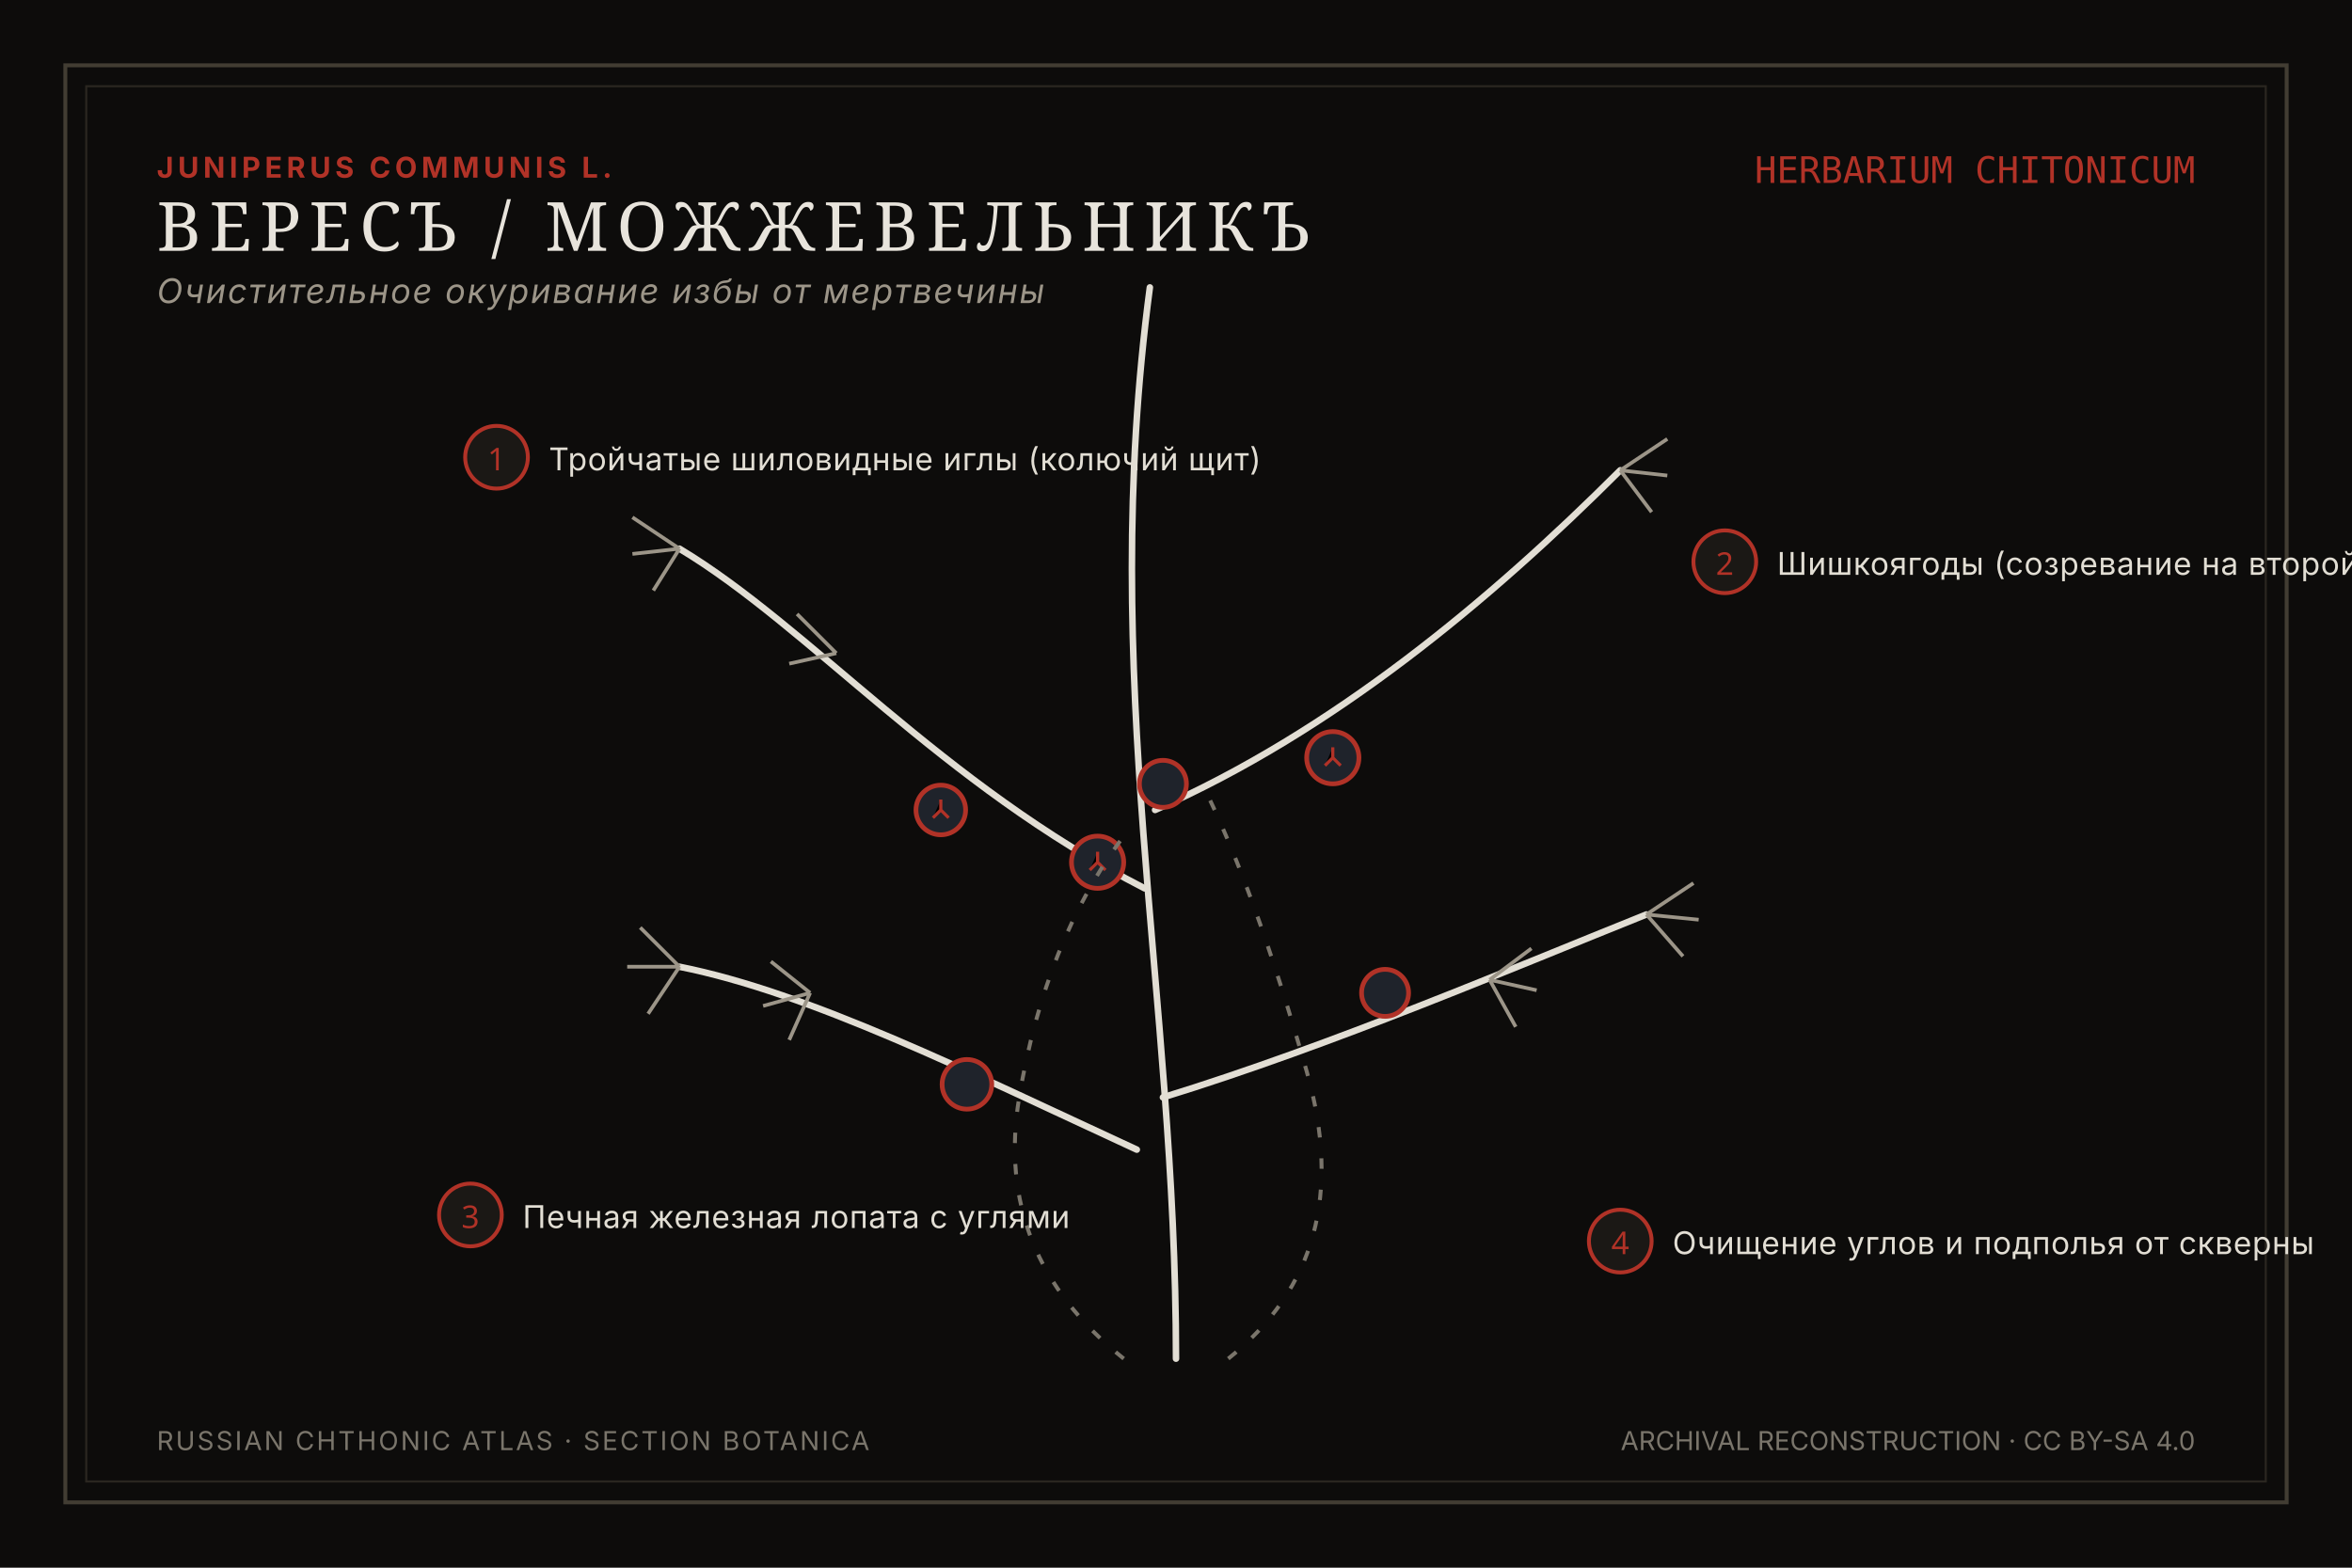
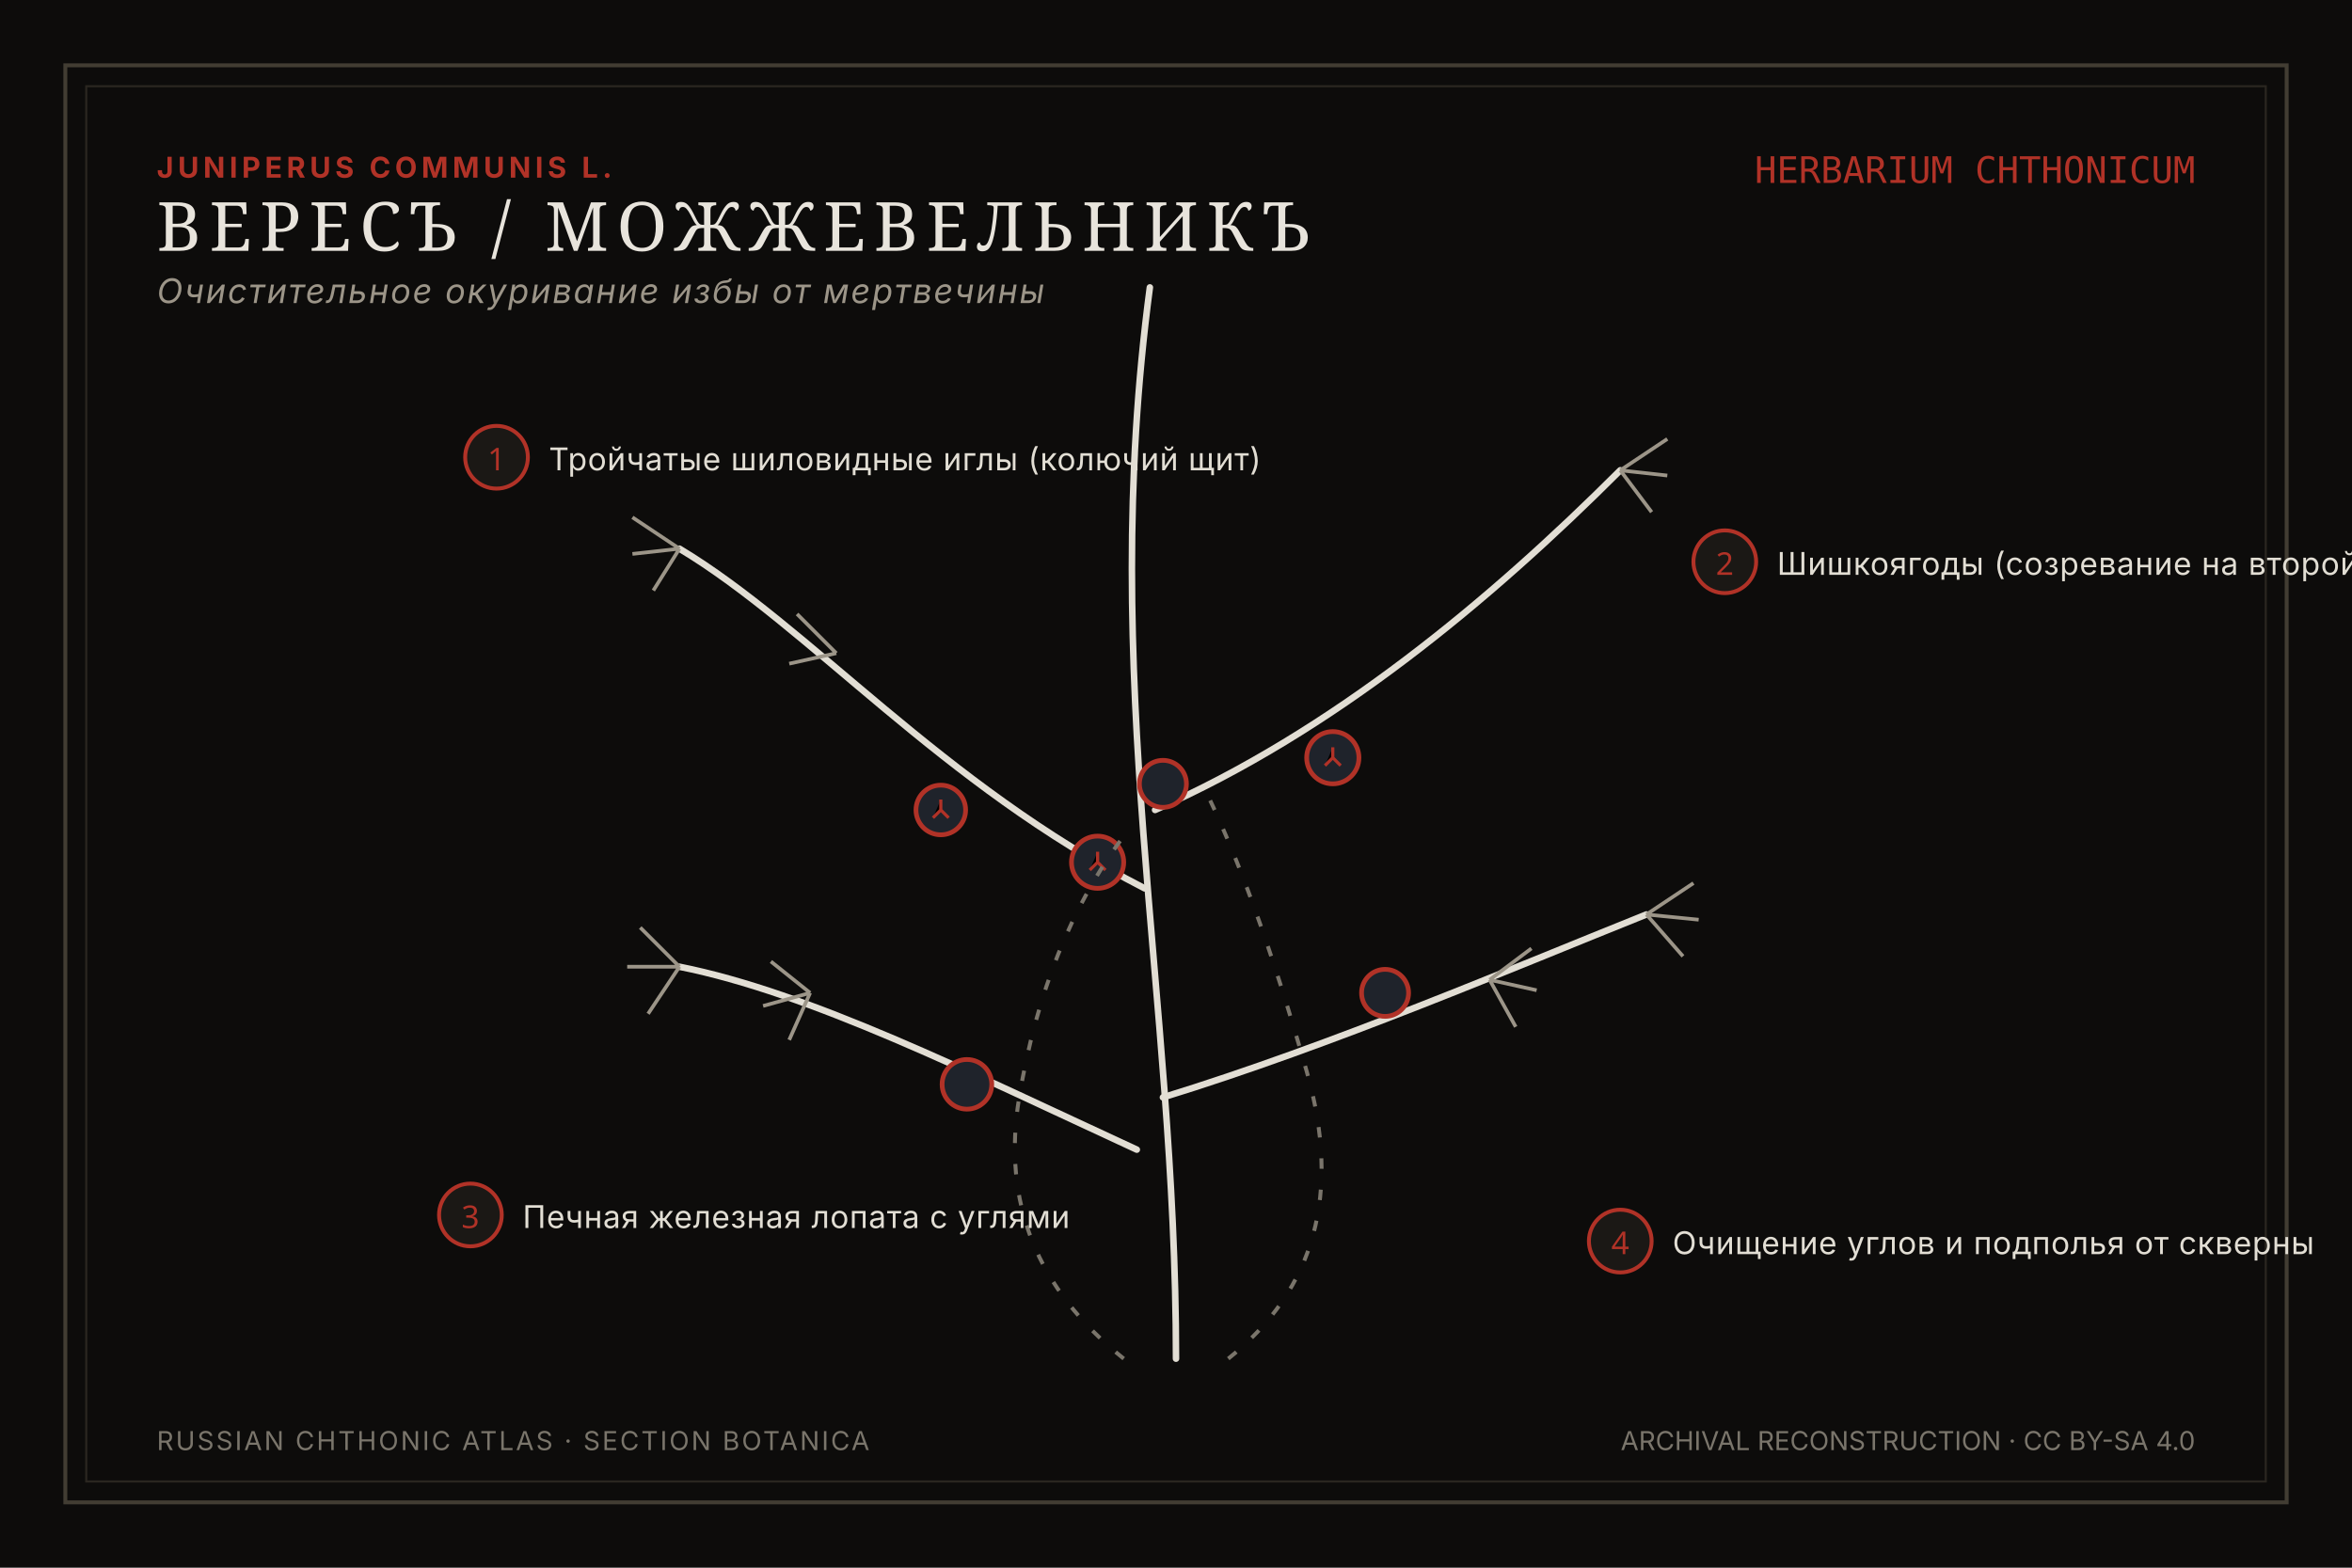
<svg xmlns="http://www.w3.org/2000/svg" viewBox="0 0 900 600" width="100%" height="auto">
  <defs>
    <style>
      .bg { fill: #0d0c0b; }
      .frame { stroke: #423d33; stroke-width: 1.5; fill: none; }
      .inner-frame { stroke: #2a2620; stroke-width: 0.8; fill: none; }
      .title { font-family: 'Anton', 'Cinzel', serif; font-size: 26px; fill: #e8e4dc; letter-spacing: 0.12em; }
      .sub { font-family: 'Inter', sans-serif; font-size: 13px; fill: #9c9588; font-style: italic; letter-spacing: 0.05em; }
      .latin { font-family: 'Inter', sans-serif; font-size: 11px; fill: #b13227; font-weight: bold; letter-spacing: 0.15em; }
      .plate-no { font-family: 'Anton', monospace; font-size: 14px; fill: #b13227; }
    </style>
  </defs>
  <rect width="900" height="600" class="bg" />
  <rect x="25" y="25" width="850" height="550" class="frame" />
  <rect x="33" y="33" width="834" height="534" class="inner-frame" />
  <g transform="translate(60, 68)">
    <text x="0" y="0" class="latin">JUNIPERUS COMMUNIS L.</text>
    <text x="0" y="28" class="title">ВЕРЕСЪ / МОЖЖЕВЕЛЬНИКЪ</text>
    <text x="0" y="48" class="sub">Очистительное окуривание избы от мертвечины</text>
  </g>
-   <text x="840" y="70" class="plate-no" text-anchor="end">HERBARIUM CHITONICUM</text>
+   <text x="840" y="70" class="plate-no" text-anchor="end">HERBARIUM CHTHONICUM</text>
  <g stroke="#e2ded4" stroke-width="2.5" fill="none" stroke-linecap="round">
    <path d="M 450 520 C 450 380, 420 260, 440 110" />
    <path d="M 435 440 C 370 410, 310 380, 260 370" />
    <path d="M 438 340 C 360 300, 310 240, 260 210" />
    <path d="M 445 420 C 510 400, 580 370, 630 350" />
    <path d="M 442 310 C 510 280, 570 230, 620 180" />
  </g>
  <g stroke="#9c9588" stroke-width="1.4" fill="none">
    <path d="M 260 370 l -15 -15 m 15 15 l -20 0 m 20 0 l -12 18" />
    <path d="M 310 380 l -15 -12 m 15 12 l -18 5 m 18 -5 l -8 18" />
    <path d="M 260 210 l -18 -12 m 18 12 l -18 2 m 18 -2 l -10 16" />
    <path d="M 320 250 l -15 -15 m 15 15 l -18 4" />
    <path d="M 630 350 l 18 -12 m -18 12 l 20 2 m -20 -2 l 14 16" />
    <path d="M 570 375 l 16 -12 m -16 12 l 18 4 m -18 -4 l 10 18" />
    <path d="M 620 180 l 18 -12 m -18 12 l 18 2 m -18 -2 l 12 16" />
  </g>
  <g fill="#1f232b" stroke="#b13227" stroke-width="1.8">
    <circle cx="420" cy="330" r="10" />
    <circle cx="445" cy="300" r="9" />
    <circle cx="360" cy="310" r="9.5" />
    <circle cx="510" cy="290" r="10" />
    <circle cx="530" cy="380" r="9" />
    <circle cx="370" cy="415" r="9.5" />
  </g>
  <g stroke="#b13227" stroke-width="1.2">
    <path d="M 420 326 l 0 4 l -3 3 m 3 -3 l 3 3" />
    <path d="M 510 286 l 0 4 l -3 3 m 3 -3 l 3 3" />
    <path d="M 360 306 l 0 4 l -3 3 m 3 -3 l 3 3" />
  </g>
  <g stroke="#7a756b" stroke-width="1.5" stroke-dasharray="4,8" fill="none">
    <path d="M 430 520 Q 380 480 390 420 T 430 320" />
    <path d="M 470 520 Q 520 480 500 410 T 460 300" />
  </g>
  <g class="callout">
    <circle cx="190" cy="175" r="12" fill="#1b1815" stroke="#b13227" stroke-width="1.5" />
    <text x="190" y="180" font-family="'Anton', sans-serif" font-size="12" fill="#b13227" text-anchor="middle">1</text>
    <text x="210" y="180" font-family="'Inter', sans-serif" font-size="12" fill="#e2ded4" letter-spacing="0.02em">Тройчатые шиловидные иглы (колючий щит)</text>
  </g>
  <g class="callout">
    <circle cx="660" cy="215" r="12" fill="#1b1815" stroke="#b13227" stroke-width="1.5" />
    <text x="660" y="220" font-family="'Anton', sans-serif" font-size="12" fill="#b13227" text-anchor="middle">2</text>
    <text x="680" y="220" font-family="'Inter', sans-serif" font-size="12" fill="#e2ded4" letter-spacing="0.02em">Шишкоягоды (созревание на второй год)</text>
  </g>
  <g class="callout">
    <circle cx="180" cy="465" r="12" fill="#1b1815" stroke="#b13227" stroke-width="1.5" />
    <text x="180" y="470" font-family="'Anton', sans-serif" font-size="12" fill="#b13227" text-anchor="middle">3</text>
    <text x="200" y="470" font-family="'Inter', sans-serif" font-size="12" fill="#e2ded4" letter-spacing="0.02em">Печная железная лопата с углями</text>
  </g>
  <g class="callout">
    <circle cx="620" cy="475" r="12" fill="#1b1815" stroke="#b13227" stroke-width="1.5" />
    <text x="620" y="480" font-family="'Anton', sans-serif" font-size="12" fill="#b13227" text-anchor="middle">4</text>
    <text x="640" y="480" font-family="'Inter', sans-serif" font-size="12" fill="#e2ded4" letter-spacing="0.02em">Очищение углов и подполья от скверны</text>
  </g>
  <g transform="translate(60, 555)">
    <text x="0" y="0" font-family="'Inter', sans-serif" font-size="10" fill="#7a756b" letter-spacing="0.08em">RUSSIAN CHTHONIC ATLAS · SECTION BOTANICA</text>
    <text x="780" y="0" font-family="'Inter', sans-serif" font-size="10" fill="#7a756b" text-anchor="end">ARCHIVAL RECONSTRUCTION · CC BY-SA 4.0</text>
  </g>
</svg>
